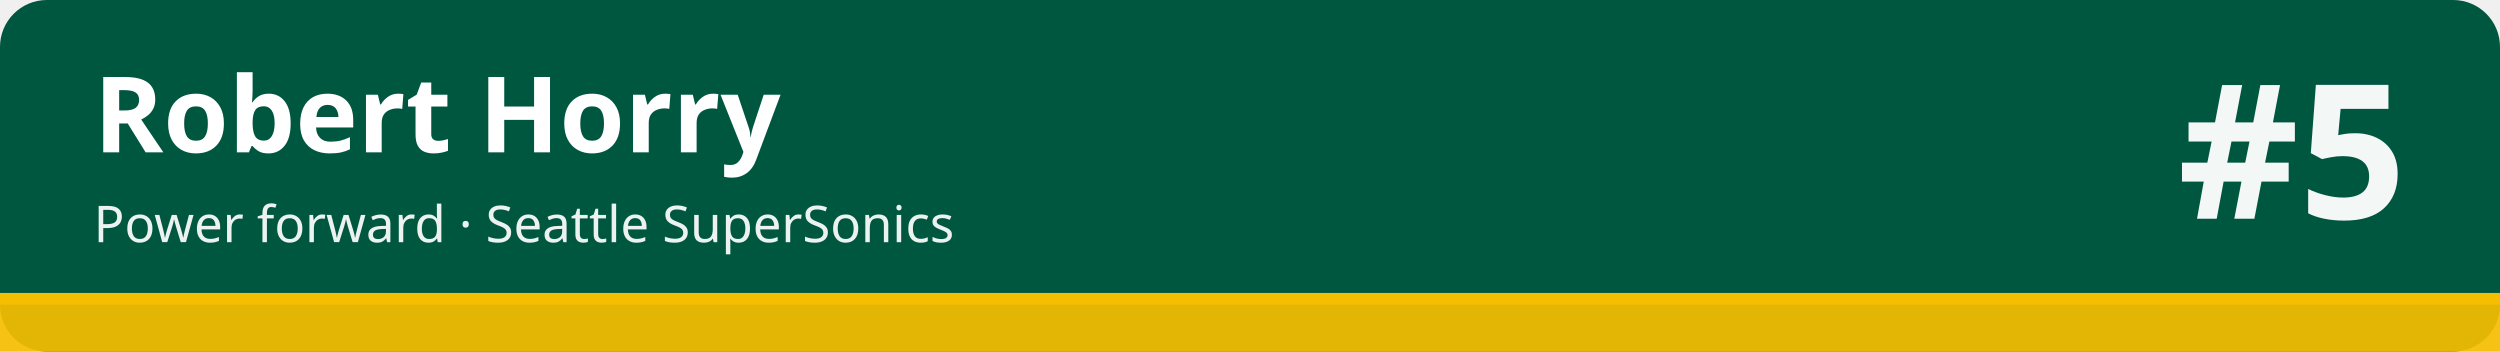
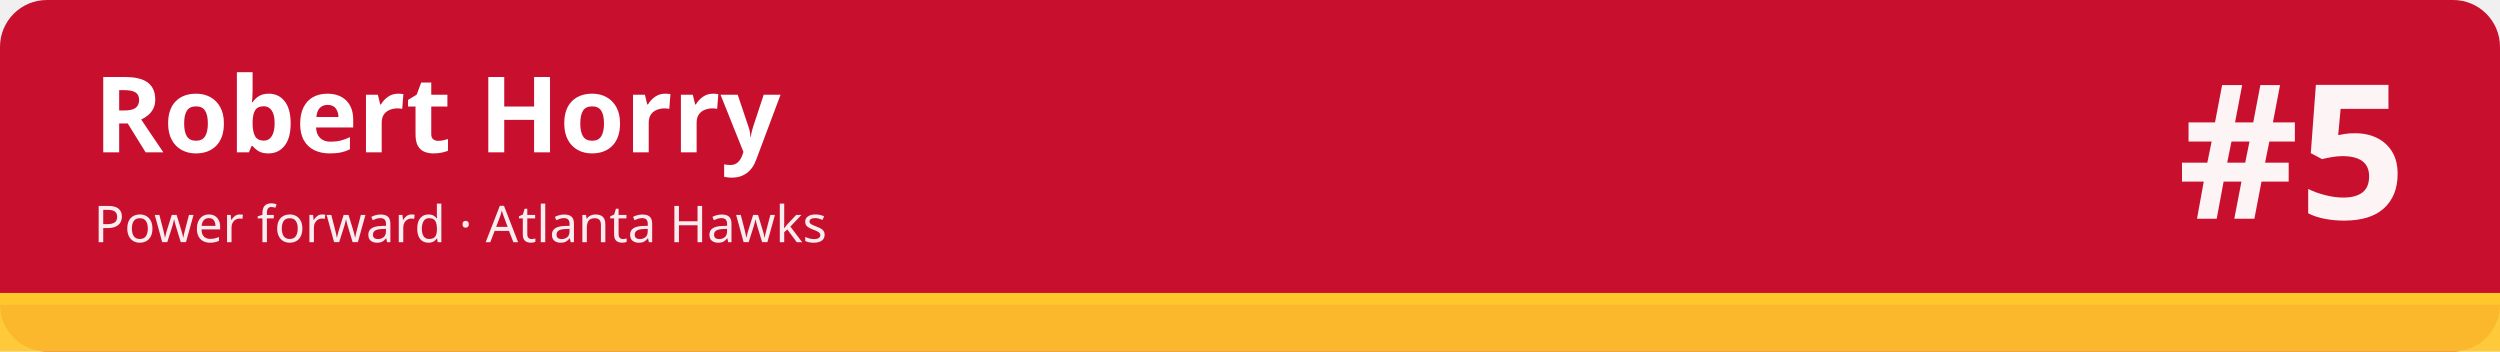
<svg xmlns="http://www.w3.org/2000/svg" width="1280" height="180" viewBox="0 0 1280 180" role="img" aria-labelledby="t d">
-   <rect width="1280" height="180" rx="24" fill="#00573f" />
-   <rect x="0" y="150" width="1280" height="30" fill="#f6be00" fill-opacity=".92" />
-   <rect x="0" y="150" width="1280" height="6" fill="#f6be00" />
+   <rect width="1280" height="180" rx="24" fill="#c8102e" />
+   <rect x="0" y="150" width="1280" height="30" fill="#ffc72c" fill-opacity=".92" />
+   <rect x="0" y="150" width="1280" height="6" fill="#ffc72c" />
  <text x="48" y="78" font-family="sans-serif" font-size="54" font-weight="700" fill="#ffffff">Robert Horry</text>
-   <text x="48" y="124" font-family="sans-serif" font-size="26" fill="#ffffff" fill-opacity=".92">Power forward · Seattle SuperSonics</text>
+   <text x="48" y="124" font-family="sans-serif" font-size="26" fill="#ffffff" fill-opacity=".92">Power forward · Atlanta Hawks</text>
  <text x="1232" y="112" font-family="sans-serif" font-size="96" font-weight="800" fill="#ffffff" fill-opacity=".95" text-anchor="end">#5</text>
</svg>
